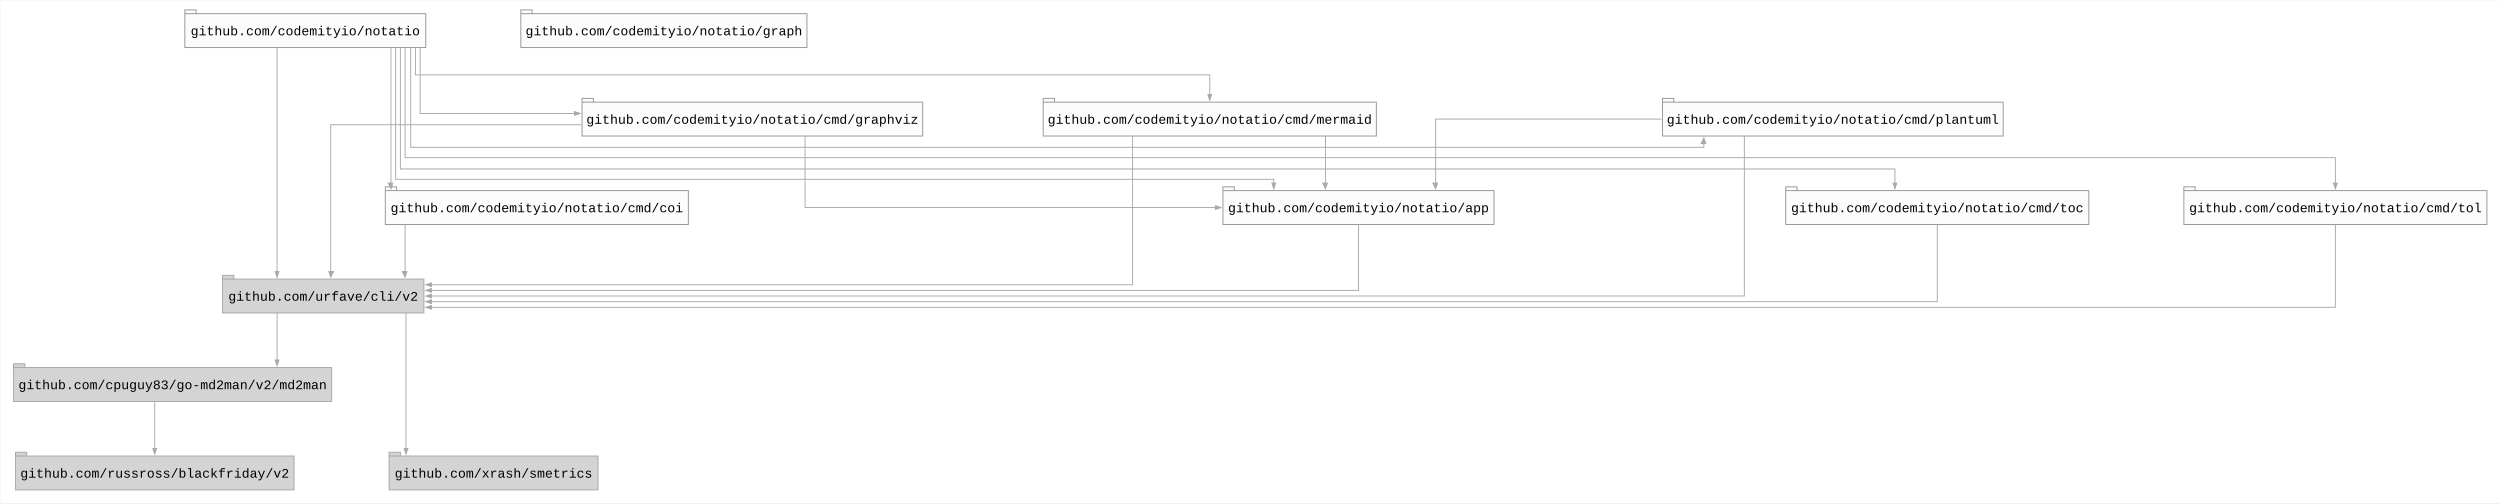
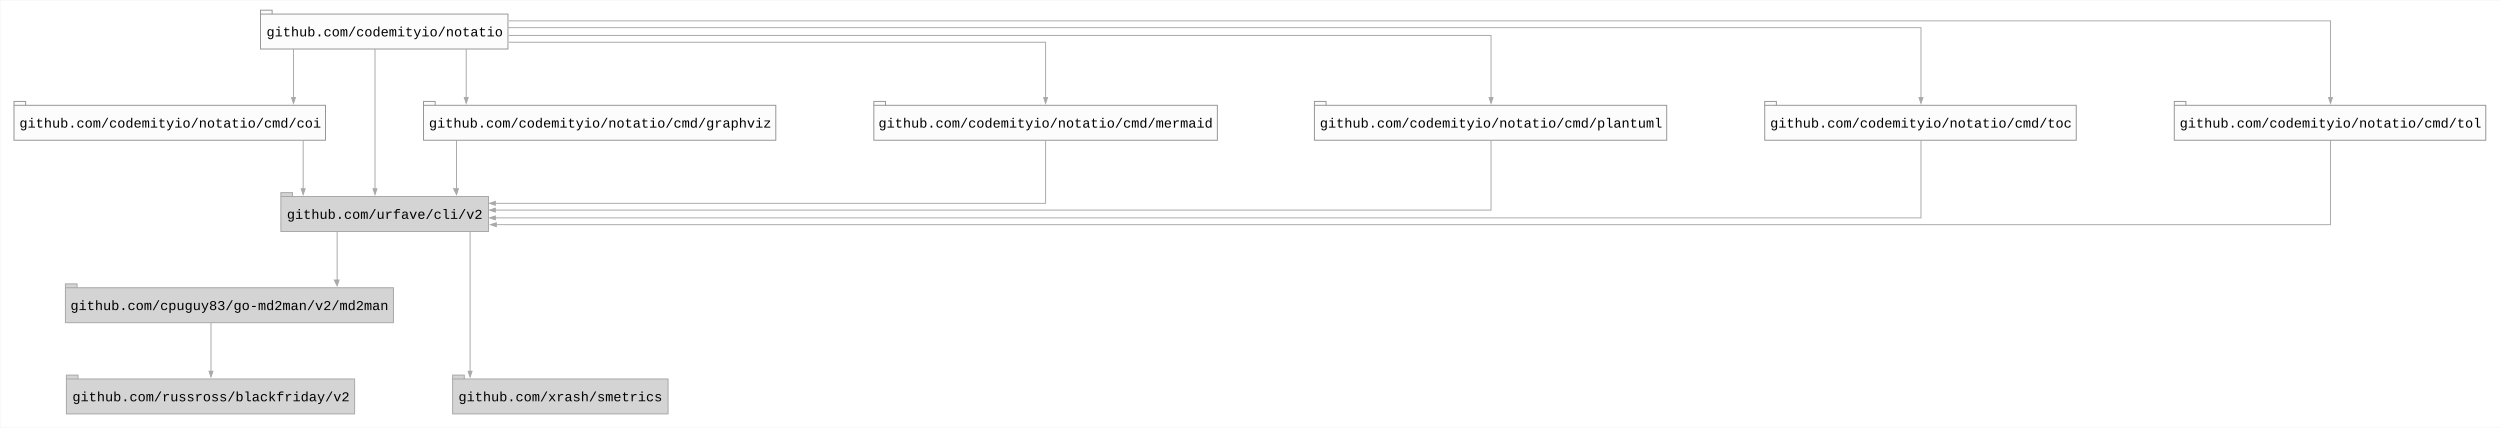
- <svg xmlns="http://www.w3.org/2000/svg" width="2656pt" height="535pt" viewBox="0.00 0.00 2656.30 534.80">
-   <g id="graph0" class="graph" transform="scale(1 1) rotate(0) translate(14.4 520.4)">
-     <polygon fill="white" stroke="none" points="-14,14 -14,-520 2642,-520 2642,14 -14,14" />
+ <svg xmlns="http://www.w3.org/2000/svg" width="2576pt" height="441pt" viewBox="0.00 0.00 2576.05 440.80">
+   <g id="graph0" class="graph" transform="scale(1 1) rotate(0) translate(14.4 426.4)">
+     <polygon fill="white" stroke="none" points="-14,14 -14,-426 2562,-426 2562,14 -14,14" />
    <g id="node1" class="node">
-       <polygon fill="#fcfcfc" stroke="#949494" points="438,-506 194,-506 194,-510 182,-510 182,-470 438,-470 438,-506" />
-       <polyline fill="none" stroke="#949494" points="182,-506 194,-506" />
-       <text text-anchor="middle" x="310" y="-483" font-family="Courier New" font-size="14.00">github.com/codemityio/notatio</text>
+       <polygon fill="#fcfcfc" stroke="#949494" points="509,-412 266,-412 266,-416 254,-416 254,-376 509,-376 509,-412" />
+       <polyline fill="none" stroke="#949494" points="254,-412 266,-412" />
+       <text text-anchor="middle" x="382" y="-389" font-family="Courier New" font-size="14.00">github.com/codemityio/notatio</text>
    </g>
    <g id="node2" class="node">
-       <polygon fill="#fcfcfc" stroke="#949494" points="717,-318 407,-318 407,-322 395,-322 395,-282 717,-282 717,-318" />
-       <polyline fill="none" stroke="#949494" points="395,-318 407,-318" />
-       <text text-anchor="middle" x="556" y="-295" font-family="Courier New" font-size="14.00">github.com/codemityio/notatio/cmd/coi</text>
+       <polygon fill="#fcfcfc" stroke="#949494" points="321,-318 12,-318 12,-322 0,-322 0,-282 321,-282 321,-318" />
+       <polyline fill="none" stroke="#949494" points="0,-318 12,-318" />
+       <text text-anchor="middle" x="161" y="-295" font-family="Courier New" font-size="14.00">github.com/codemityio/notatio/cmd/coi</text>
    </g>
    <g id="edge1" class="edge">
-       <path fill="none" stroke="#a8a8a8" d="M401,-470C401,-470 401,-326 401,-326" />
-       <polygon fill="#a8a8a8" stroke="#a8a8a8" points="403,-326 401,-320 398,-326 403,-326" />
+       <path fill="none" stroke="#a8a8a8" d="M288,-376C288,-376 288,-326 288,-326" />
+       <polygon fill="#a8a8a8" stroke="#a8a8a8" points="290,-326 288,-320 286,-326 290,-326" />
    </g>
    <g id="node3" class="node">
-       <polygon fill="#fcfcfc" stroke="#949494" points="966,-412 616,-412 616,-416 604,-416 604,-376 966,-376 966,-412" />
-       <polyline fill="none" stroke="#949494" points="604,-412 616,-412" />
-       <text text-anchor="middle" x="785" y="-389" font-family="Courier New" font-size="14.00">github.com/codemityio/notatio/cmd/graphviz</text>
+       <polygon fill="#fcfcfc" stroke="#949494" points="785,-318 434,-318 434,-322 422,-322 422,-282 785,-282 785,-318" />
+       <polyline fill="none" stroke="#949494" points="422,-318 434,-318" />
+       <text text-anchor="middle" x="604" y="-295" font-family="Courier New" font-size="14.00">github.com/codemityio/notatio/cmd/graphviz</text>
    </g>
    <g id="edge2" class="edge">
-       <path fill="none" stroke="#a8a8a8" d="M432,-470C432,-444 432,-400 432,-400 432,-400 596,-400 596,-400" />
-       <polygon fill="#a8a8a8" stroke="#a8a8a8" points="596,-402 602,-400 596,-398 596,-402" />
+       <path fill="none" stroke="#a8a8a8" d="M466,-376C466,-376 466,-326 466,-326" />
+       <polygon fill="#a8a8a8" stroke="#a8a8a8" points="468,-326 466,-320 464,-326 468,-326" />
    </g>
    <g id="node4" class="node">
-       <polygon fill="#fcfcfc" stroke="#949494" points="1448,-412 1106,-412 1106,-416 1094,-416 1094,-376 1448,-376 1448,-412" />
-       <polyline fill="none" stroke="#949494" points="1094,-412 1106,-412" />
-       <text text-anchor="middle" x="1271" y="-389" font-family="Courier New" font-size="14.00">github.com/codemityio/notatio/cmd/mermaid</text>
+       <polygon fill="#fcfcfc" stroke="#949494" points="1240,-318 898,-318 898,-322 886,-322 886,-282 1240,-282 1240,-318" />
+       <polyline fill="none" stroke="#949494" points="886,-318 898,-318" />
+       <text text-anchor="middle" x="1063" y="-295" font-family="Courier New" font-size="14.00">github.com/codemityio/notatio/cmd/mermaid</text>
    </g>
    <g id="edge3" class="edge">
-       <path fill="none" stroke="#a8a8a8" d="M427,-470C427,-457 427,-441 427,-441 427,-441 1271,-441 1271,-441 1271,-441 1271,-420 1271,-420" />
-       <polygon fill="#a8a8a8" stroke="#a8a8a8" points="1273,-420 1271,-414 1269,-420 1273,-420" />
+       <path fill="none" stroke="#a8a8a8" d="M510,-383C707,-383 1063,-383 1063,-383 1063,-383 1063,-326 1063,-326" />
+       <polygon fill="#a8a8a8" stroke="#a8a8a8" points="1065,-326 1063,-320 1061,-326 1065,-326" />
    </g>
    <g id="node5" class="node">
-       <polygon fill="#fcfcfc" stroke="#949494" points="2114,-412 1764,-412 1764,-416 1752,-416 1752,-376 2114,-376 2114,-412" />
-       <polyline fill="none" stroke="#949494" points="1752,-412 1764,-412" />
-       <text text-anchor="middle" x="1933" y="-389" font-family="Courier New" font-size="14.00">github.com/codemityio/notatio/cmd/plantuml</text>
+       <polygon fill="#fcfcfc" stroke="#949494" points="1703,-318 1352,-318 1352,-322 1340,-322 1340,-282 1703,-282 1703,-318" />
+       <polyline fill="none" stroke="#949494" points="1340,-318 1352,-318" />
+       <text text-anchor="middle" x="1522" y="-295" font-family="Courier New" font-size="14.00">github.com/codemityio/notatio/cmd/plantuml</text>
    </g>
    <g id="edge4" class="edge">
-       <path fill="none" stroke="#a8a8a8" d="M422,-470C422,-435 422,-364 422,-364 422,-364 1796,-364 1796,-364 1796,-364 1796,-368 1796,-368" />
-       <polygon fill="#a8a8a8" stroke="#a8a8a8" points="1793,-368 1796,-374 1798,-368 1793,-368" />
+       <path fill="none" stroke="#a8a8a8" d="M510,-390C807,-390 1522,-390 1522,-390 1522,-390 1522,-326 1522,-326" />
+       <polygon fill="#a8a8a8" stroke="#a8a8a8" points="1524,-326 1522,-320 1520,-326 1524,-326" />
    </g>
    <g id="node6" class="node">
-       <polygon fill="#fcfcfc" stroke="#949494" points="2205,-318 1895,-318 1895,-322 1883,-322 1883,-282 2205,-282 2205,-318" />
-       <polyline fill="none" stroke="#949494" points="1883,-318 1895,-318" />
-       <text text-anchor="middle" x="2044" y="-295" font-family="Courier New" font-size="14.00">github.com/codemityio/notatio/cmd/toc</text>
+       <polygon fill="#fcfcfc" stroke="#949494" points="2125,-318 1816,-318 1816,-322 1804,-322 1804,-282 2125,-282 2125,-318" />
+       <polyline fill="none" stroke="#949494" points="1804,-318 1816,-318" />
+       <text text-anchor="middle" x="1965" y="-295" font-family="Courier New" font-size="14.00">github.com/codemityio/notatio/cmd/toc</text>
    </g>
    <g id="edge5" class="edge">
-       <path fill="none" stroke="#a8a8a8" d="M411,-470C411,-430 411,-341 411,-341 411,-341 1999,-341 1999,-341 1999,-341 1999,-326 1999,-326" />
-       <polygon fill="#a8a8a8" stroke="#a8a8a8" points="2001,-326 1999,-320 1997,-326 2001,-326" />
+       <path fill="none" stroke="#a8a8a8" d="M509,-398C886,-398 1965,-398 1965,-398 1965,-398 1965,-326 1965,-326" />
+       <polygon fill="#a8a8a8" stroke="#a8a8a8" points="1967,-326 1965,-320 1963,-326 1967,-326" />
    </g>
    <g id="node7" class="node">
-       <polygon fill="#fcfcfc" stroke="#949494" points="2628,-318 2318,-318 2318,-322 2306,-322 2306,-282 2628,-282 2628,-318" />
-       <polyline fill="none" stroke="#949494" points="2306,-318 2318,-318" />
-       <text text-anchor="middle" x="2467" y="-295" font-family="Courier New" font-size="14.00">github.com/codemityio/notatio/cmd/tol</text>
+       <polygon fill="#fcfcfc" stroke="#949494" points="2547,-318 2238,-318 2238,-322 2226,-322 2226,-282 2547,-282 2547,-318" />
+       <polyline fill="none" stroke="#949494" points="2226,-318 2238,-318" />
+       <text text-anchor="middle" x="2387" y="-295" font-family="Courier New" font-size="14.00">github.com/codemityio/notatio/cmd/tol</text>
    </g>
    <g id="edge6" class="edge">
-       <path fill="none" stroke="#a8a8a8" d="M416,-470C416,-433 416,-353 416,-353 416,-353 2467,-353 2467,-353 2467,-353 2467,-326 2467,-326" />
-       <polygon fill="#a8a8a8" stroke="#a8a8a8" points="2469,-326 2467,-320 2465,-326 2469,-326" />
+       <path fill="none" stroke="#a8a8a8" d="M510,-405C952,-405 2387,-405 2387,-405 2387,-405 2387,-326 2387,-326" />
+       <polygon fill="#a8a8a8" stroke="#a8a8a8" points="2389,-326 2387,-320 2385,-326 2389,-326" />
    </g>
    <g id="node8" class="node">
-       <polygon fill="#fcfcfc" stroke="#949494" points="1573,-318 1297,-318 1297,-322 1285,-322 1285,-282 1573,-282 1573,-318" />
-       <polyline fill="none" stroke="#949494" points="1285,-318 1297,-318" />
-       <text text-anchor="middle" x="1429" y="-295" font-family="Courier New" font-size="14.00">github.com/codemityio/notatio/app</text>
+       <polygon fill="#d4d4d4" stroke="#a6a6a6" points="489,-224 287,-224 287,-228 275,-228 275,-188 489,-188 489,-224" />
+       <polyline fill="none" stroke="#a6a6a6" points="275,-224 287,-224" />
+       <text text-anchor="middle" x="382" y="-201" font-family="Courier New" font-size="14.00">github.com/urfave/cli/v2</text>
    </g>
    <g id="edge7" class="edge">
-       <path fill="none" stroke="#a8a8a8" d="M406,-470C406,-428 406,-330 406,-330 406,-330 1339,-330 1339,-330 1339,-330 1339,-326 1339,-326" />
-       <polygon fill="#a8a8a8" stroke="#a8a8a8" points="1341,-326 1339,-320 1337,-326 1341,-326" />
+       <path fill="none" stroke="#a8a8a8" d="M372,-376C372,-376 372,-232 372,-232" />
+       <polygon fill="#a8a8a8" stroke="#a8a8a8" points="374,-232 372,-226 370,-232 374,-232" />
+     </g>
+     <g id="edge8" class="edge">
+       <path fill="none" stroke="#a8a8a8" d="M298,-282C298,-282 298,-232 298,-232" />
+       <polygon fill="#a8a8a8" stroke="#a8a8a8" points="300,-232 298,-226 296,-232 300,-232" />
+     </g>
+     <g id="edge9" class="edge">
+       <path fill="none" stroke="#a8a8a8" d="M456,-282C456,-282 456,-232 456,-232" />
+       <polygon fill="#a8a8a8" stroke="#a8a8a8" points="458,-232 456,-226 453,-232 458,-232" />
+     </g>
+     <g id="edge10" class="edge">
+       <path fill="none" stroke="#a8a8a8" d="M1063,-282C1063,-257 1063,-217 1063,-217 1063,-217 496,-217 496,-217" />
+       <polygon fill="#a8a8a8" stroke="#a8a8a8" points="496,-215 490,-217 496,-219 496,-215" />
+     </g>
+     <g id="edge11" class="edge">
+       <path fill="none" stroke="#a8a8a8" d="M1522,-282C1522,-255 1522,-210 1522,-210 1522,-210 496,-210 496,-210" />
+       <polygon fill="#a8a8a8" stroke="#a8a8a8" points="496,-208 490,-210 496,-212 496,-208" />
+     </g>
+     <g id="edge12" class="edge">
+       <path fill="none" stroke="#a8a8a8" d="M1965,-282C1965,-253 1965,-202 1965,-202 1965,-202 496,-202 496,-202" />
+       <polygon fill="#a8a8a8" stroke="#a8a8a8" points="496,-200 490,-202 496,-204 496,-200" />
+     </g>
+     <g id="edge13" class="edge">
+       <path fill="none" stroke="#a8a8a8" d="M2387,-282C2387,-252 2387,-195 2387,-195 2387,-195 497,-195 497,-195" />
+       <polygon fill="#a8a8a8" stroke="#a8a8a8" points="497,-193 491,-195 497,-197 497,-193" />
    </g>
    <g id="node9" class="node">
-       <polygon fill="#d4d4d4" stroke="#a6a6a6" points="436,-224 234,-224 234,-228 222,-228 222,-188 436,-188 436,-224" />
-       <polyline fill="none" stroke="#a6a6a6" points="222,-224 234,-224" />
-       <text text-anchor="middle" x="329" y="-201" font-family="Courier New" font-size="14.00">github.com/urfave/cli/v2</text>
+       <polygon fill="#d4d4d4" stroke="#a6a6a6" points="391,-130 65,-130 65,-134 53,-134 53,-94 391,-94 391,-130" />
+       <polyline fill="none" stroke="#a6a6a6" points="53,-130 65,-130" />
+       <text text-anchor="middle" x="222" y="-107" font-family="Courier New" font-size="14.00">github.com/cpuguy83/go-md2man/v2/md2man</text>
    </g>
-     <g id="edge8" class="edge">
-       <path fill="none" stroke="#a8a8a8" d="M280,-470C280,-470 280,-232 280,-232" />
-       <polygon fill="#a8a8a8" stroke="#a8a8a8" points="282,-232 280,-226 278,-232 282,-232" />
+     <g id="edge15" class="edge">
+       <path fill="none" stroke="#a8a8a8" d="M333,-188C333,-188 333,-138 333,-138" />
+       <polygon fill="#a8a8a8" stroke="#a8a8a8" points="335,-138 333,-132 330,-138 335,-138" />
    </g>
-     <g id="edge9" class="edge">
-       <path fill="none" stroke="#a8a8a8" d="M416,-282C416,-282 416,-232 416,-232" />
-       <polygon fill="#a8a8a8" stroke="#a8a8a8" points="418,-232 416,-226 413,-232 418,-232" />
+     <g id="node11" class="node">
+       <polygon fill="#d4d4d4" stroke="#a6a6a6" points="674,-36 464,-36 464,-40 452,-40 452,0 674,0 674,-36" />
+       <polyline fill="none" stroke="#a6a6a6" points="452,-36 464,-36" />
+       <text text-anchor="middle" x="563" y="-13" font-family="Courier New" font-size="14.00">github.com/xrash/smetrics</text>
    </g>
-     <g id="edge10" class="edge">
-       <path fill="none" stroke="#a8a8a8" d="M841,-376C841,-349 841,-300 841,-300 841,-300 1277,-300 1277,-300" />
-       <polygon fill="#a8a8a8" stroke="#a8a8a8" points="1277,-302 1283,-300 1277,-298 1277,-302" />
+     <g id="edge16" class="edge">
+       <path fill="none" stroke="#a8a8a8" d="M470,-188C470,-188 470,-44 470,-44" />
+       <polygon fill="#a8a8a8" stroke="#a8a8a8" points="472,-44 470,-38 468,-44 472,-44" />
    </g>
-     <g id="edge11" class="edge">
-       <path fill="none" stroke="#a8a8a8" d="M603,-388C479,-388 337,-388 337,-388 337,-388 337,-232 337,-232" />
-       <polygon fill="#a8a8a8" stroke="#a8a8a8" points="340,-232 337,-226 335,-232 340,-232" />
-     </g>
-     <g id="edge12" class="edge">
-       <path fill="none" stroke="#a8a8a8" d="M1394,-376C1394,-376 1394,-326 1394,-326" />
-       <polygon fill="#a8a8a8" stroke="#a8a8a8" points="1396,-326 1394,-320 1391,-326 1396,-326" />
-     </g>
-     <g id="edge13" class="edge">
-       <path fill="none" stroke="#a8a8a8" d="M1189,-376C1189,-331 1189,-218 1189,-218 1189,-218 444,-218 444,-218" />
-       <polygon fill="#a8a8a8" stroke="#a8a8a8" points="444,-216 438,-218 444,-220 444,-216" />
+     <g id="node10" class="node">
+       <polygon fill="#d4d4d4" stroke="#a6a6a6" points="351,-36 66,-36 66,-40 54,-40 54,0 351,0 351,-36" />
+       <polyline fill="none" stroke="#a6a6a6" points="54,-36 66,-36" />
+       <text text-anchor="middle" x="203" y="-13" font-family="Courier New" font-size="14.00">github.com/russross/blackfriday/v2</text>
    </g>
    <g id="edge14" class="edge">
-       <path fill="none" stroke="#a8a8a8" d="M1751,-394C1637,-394 1511,-394 1511,-394 1511,-394 1511,-326 1511,-326" />
-       <polygon fill="#a8a8a8" stroke="#a8a8a8" points="1513,-326 1511,-320 1508,-326 1513,-326" />
-     </g>
-     <g id="edge15" class="edge">
-       <path fill="none" stroke="#a8a8a8" d="M1839,-376C1839,-328 1839,-206 1839,-206 1839,-206 444,-206 444,-206" />
-       <polygon fill="#a8a8a8" stroke="#a8a8a8" points="444,-204 438,-206 444,-208 444,-204" />
-     </g>
-     <g id="edge16" class="edge">
-       <path fill="none" stroke="#a8a8a8" d="M2044,-282C2044,-253 2044,-200 2044,-200 2044,-200 444,-200 444,-200" />
-       <polygon fill="#a8a8a8" stroke="#a8a8a8" points="444,-198 438,-200 444,-202 444,-198" />
-     </g>
-     <g id="edge17" class="edge">
-       <path fill="none" stroke="#a8a8a8" d="M2467,-282C2467,-251 2467,-194 2467,-194 2467,-194 444,-194 444,-194" />
-       <polygon fill="#a8a8a8" stroke="#a8a8a8" points="444,-192 438,-194 444,-196 444,-192" />
-     </g>
-     <g id="edge18" class="edge">
-       <path fill="none" stroke="#a8a8a8" d="M1429,-282C1429,-256 1429,-212 1429,-212 1429,-212 444,-212 444,-212" />
-       <polygon fill="#a8a8a8" stroke="#a8a8a8" points="444,-210 438,-212 444,-214 444,-210" />
-     </g>
-     <g id="node11" class="node">
-       <polygon fill="#d4d4d4" stroke="#a6a6a6" points="338,-130 12,-130 12,-134 0,-134 0,-94 338,-94 338,-130" />
-       <polyline fill="none" stroke="#a6a6a6" points="0,-130 12,-130" />
-       <text text-anchor="middle" x="169" y="-107" font-family="Courier New" font-size="14.00">github.com/cpuguy83/go-md2man/v2/md2man</text>
-     </g>
-     <g id="edge20" class="edge">
-       <path fill="none" stroke="#a8a8a8" d="M280,-188C280,-188 280,-138 280,-138" />
-       <polygon fill="#a8a8a8" stroke="#a8a8a8" points="282,-138 280,-132 278,-138 282,-138" />
-     </g>
-     <g id="node13" class="node">
-       <polygon fill="#d4d4d4" stroke="#a6a6a6" points="621,-36 411,-36 411,-40 399,-40 399,0 621,0 621,-36" />
-       <polyline fill="none" stroke="#a6a6a6" points="399,-36 411,-36" />
-       <text text-anchor="middle" x="510" y="-13" font-family="Courier New" font-size="14.00">github.com/xrash/smetrics</text>
-     </g>
-     <g id="edge21" class="edge">
-       <path fill="none" stroke="#a8a8a8" d="M417,-188C417,-188 417,-44 417,-44" />
-       <polygon fill="#a8a8a8" stroke="#a8a8a8" points="419,-44 417,-38 415,-44 419,-44" />
-     </g>
-     <g id="node10" class="node">
-       <polygon fill="#fcfcfc" stroke="#949494" points="843,-506 551,-506 551,-510 539,-510 539,-470 843,-470 843,-506" />
-       <polyline fill="none" stroke="#949494" points="539,-506 551,-506" />
-       <text text-anchor="middle" x="691" y="-483" font-family="Courier New" font-size="14.00">github.com/codemityio/notatio/graph</text>
-     </g>
-     <g id="node12" class="node">
-       <polygon fill="#d4d4d4" stroke="#a6a6a6" points="298,-36 14,-36 14,-40 2,-40 2,0 298,0 298,-36" />
-       <polyline fill="none" stroke="#a6a6a6" points="2,-36 14,-36" />
-       <text text-anchor="middle" x="150" y="-13" font-family="Courier New" font-size="14.00">github.com/russross/blackfriday/v2</text>
-     </g>
-     <g id="edge19" class="edge">
-       <path fill="none" stroke="#a8a8a8" d="M150,-94C150,-94 150,-44 150,-44" />
-       <polygon fill="#a8a8a8" stroke="#a8a8a8" points="152,-44 150,-38 148,-44 152,-44" />
+       <path fill="none" stroke="#a8a8a8" d="M203,-94C203,-94 203,-44 203,-44" />
+       <polygon fill="#a8a8a8" stroke="#a8a8a8" points="205,-44 203,-38 201,-44 205,-44" />
    </g>
  </g>
</svg>
